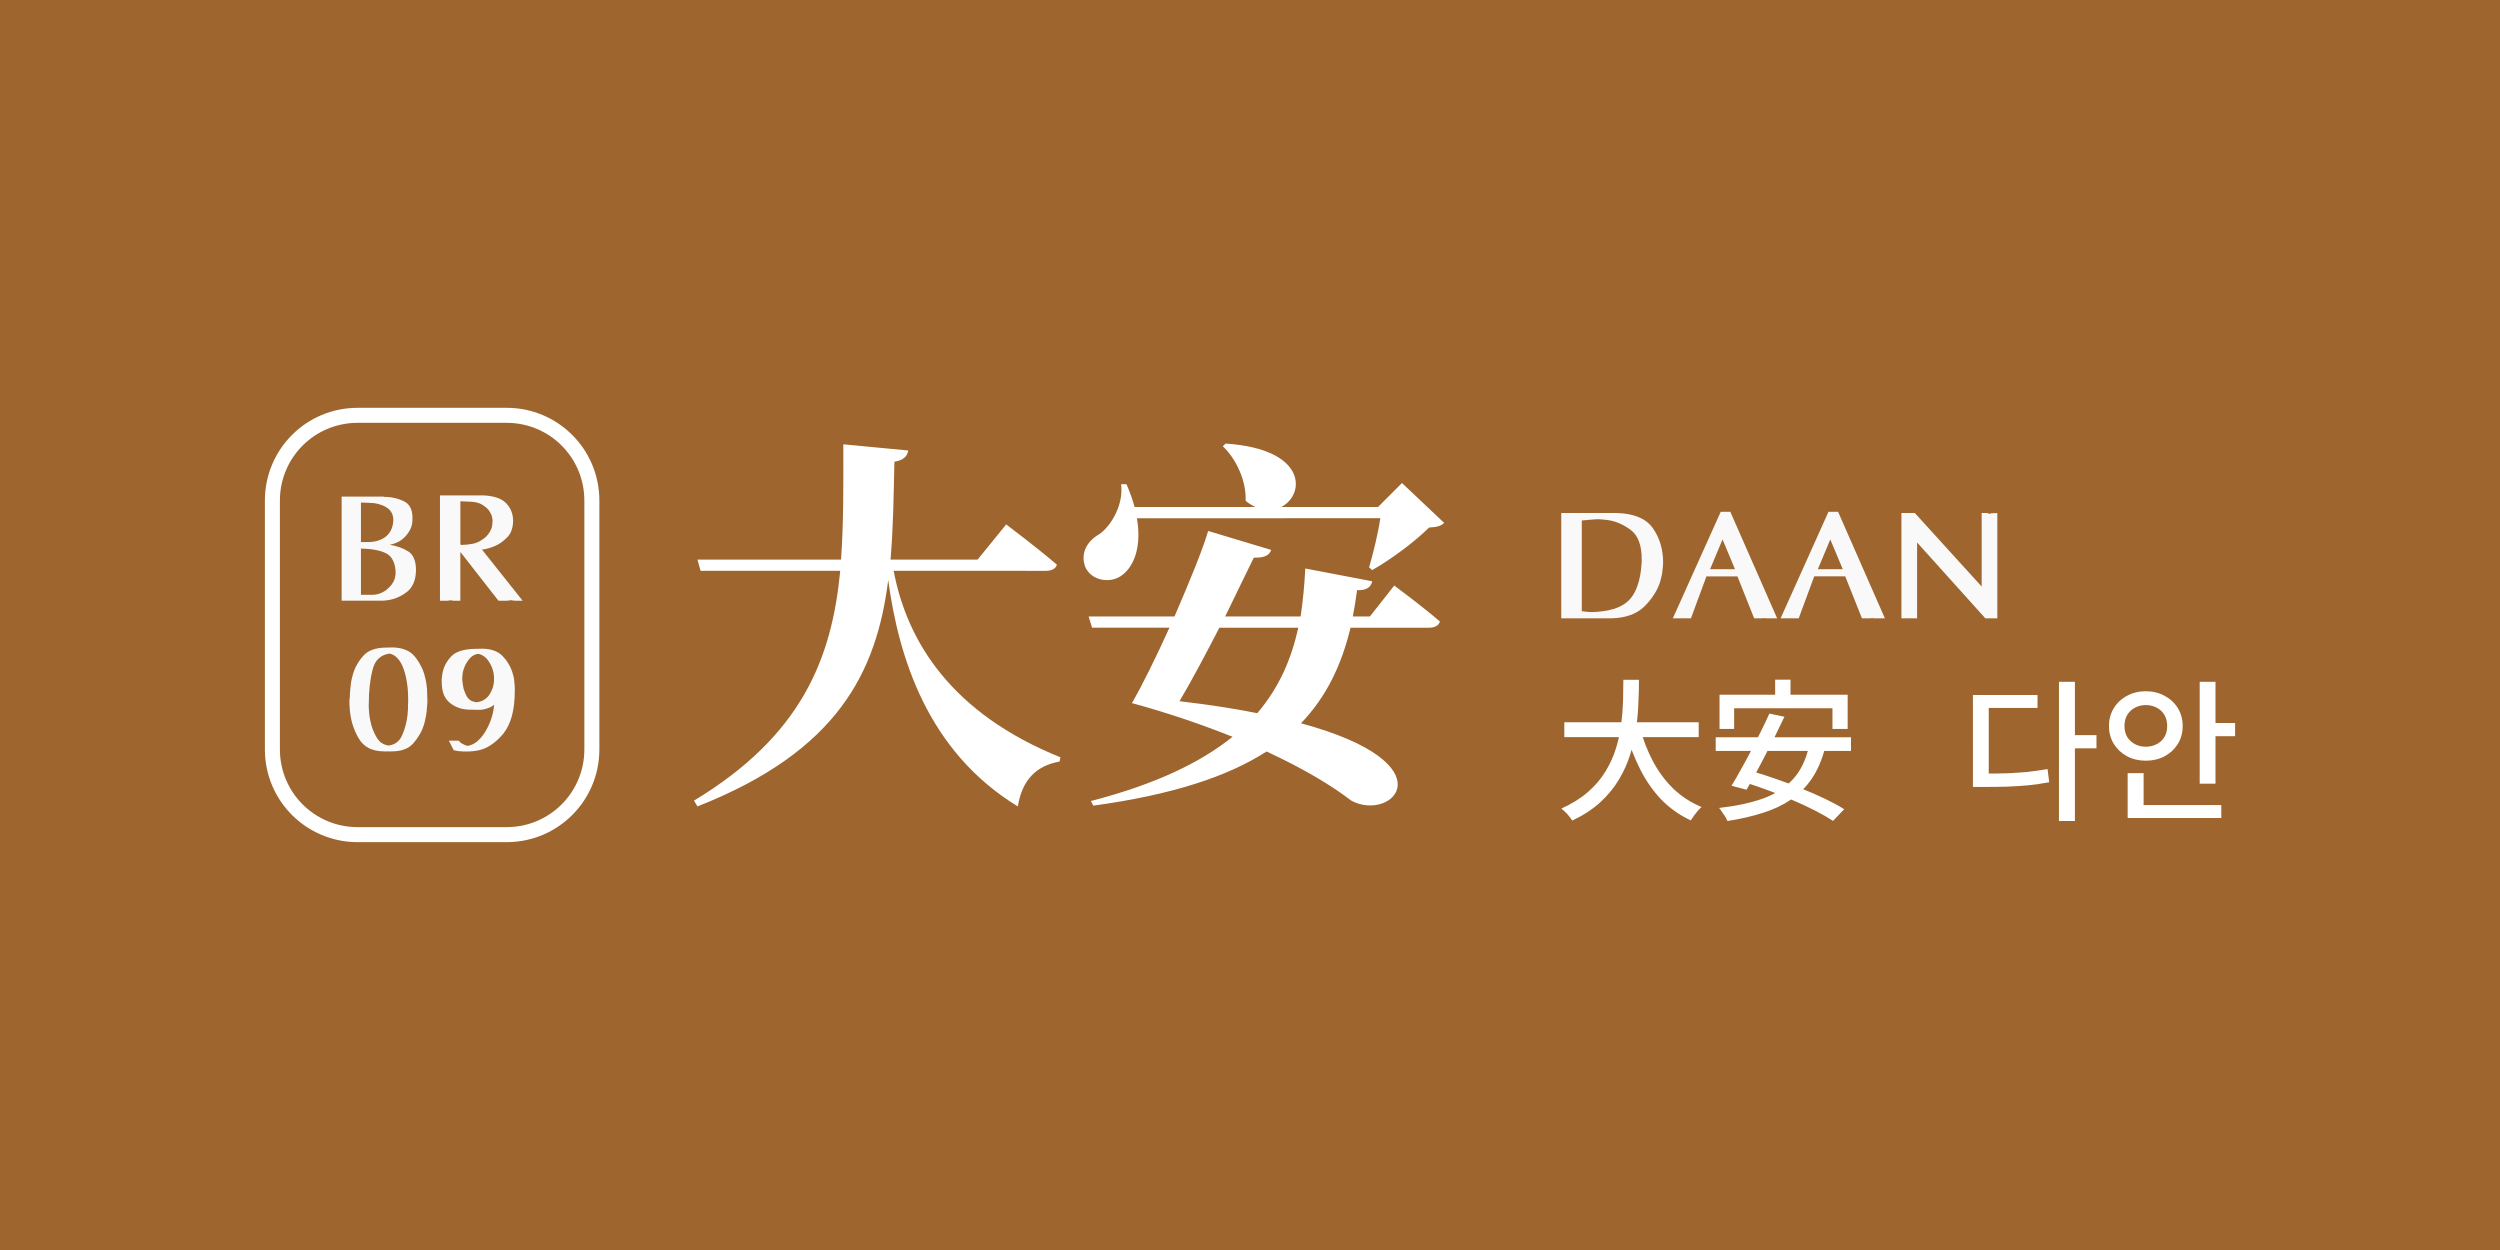
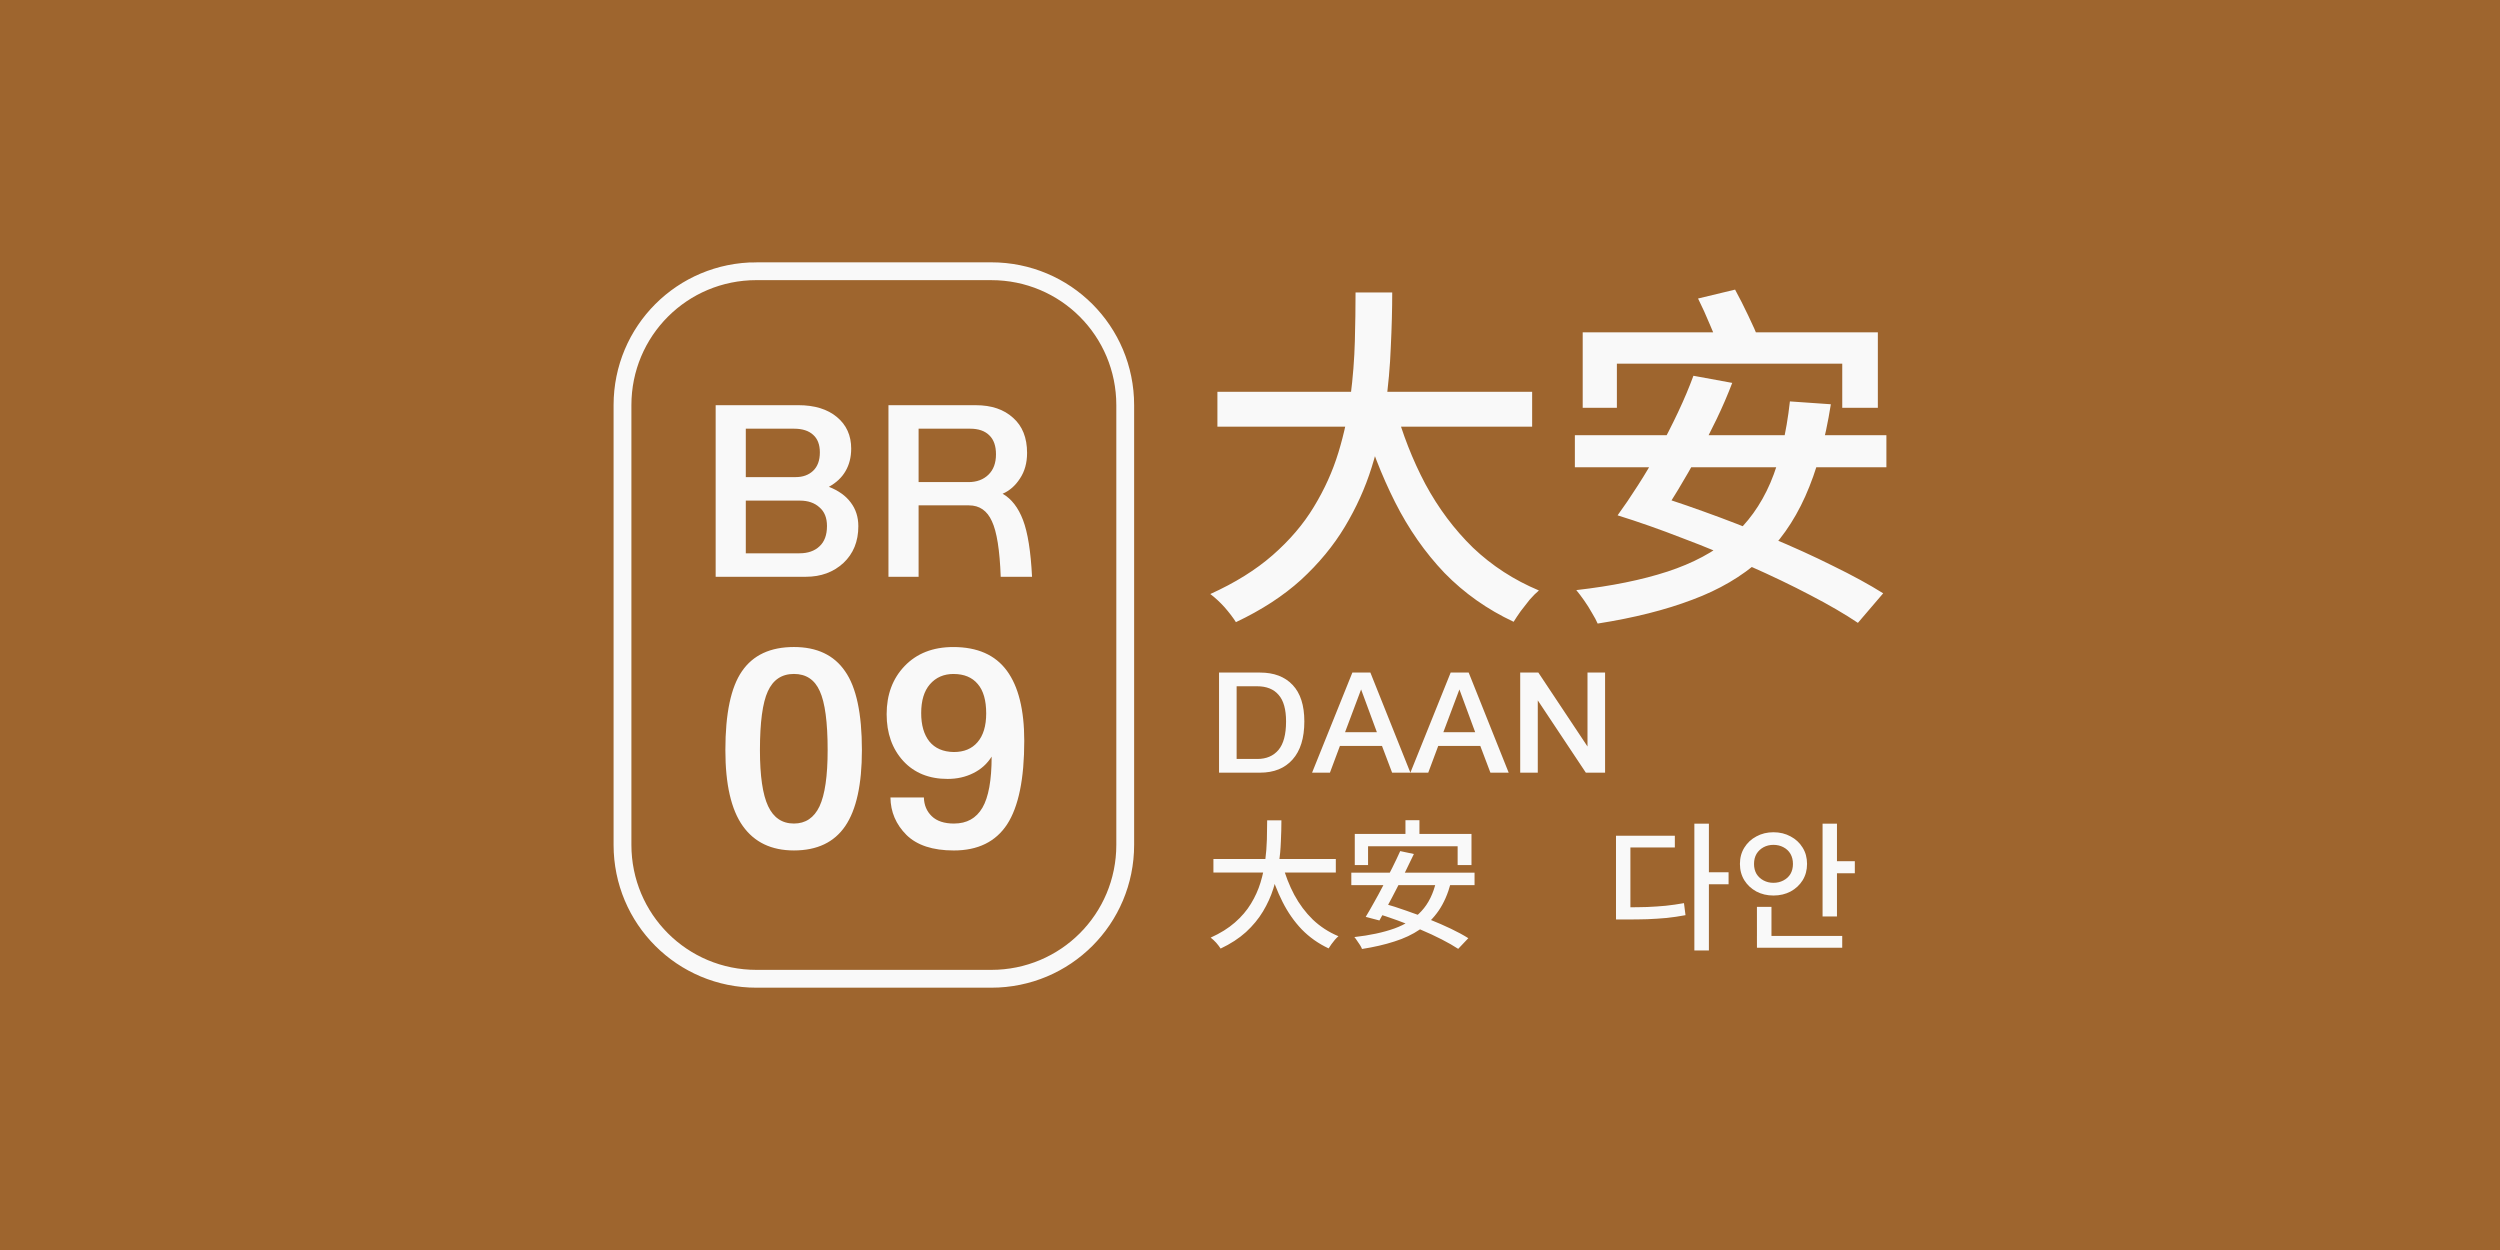
<svg xmlns="http://www.w3.org/2000/svg" width="500" height="250" viewBox="0 0 132.292 66.146" version="1.1" id="svg1">
  <defs id="defs1">
+     <rect x="560.666" y="34.145" width="279.324" height="128.591" id="rect6" />
    <rect x="157.858" y="62.351" width="329.076" height="135.094" id="rect4" />
+     <rect x="157.858" y="62.351" width="329.076" height="135.094" id="rect4-5" />
  </defs>
  <g id="layer1">
-     <path id="rect5" style="fill:#9e652e;stroke-width:0.953" d="M -2.5431316e-6,-1.2715658e-6 H 132.292 V 66.146 H -2.5431316e-6 Z" />
-     <g id="g10" transform="matrix(1.381748,0,0,1.381748,5.551596,-12.08277)">
-       <path id="rect6" style="fill:#9e652e;stroke:#ffffff;stroke-width:0.575" d="m 9.681,24.65 h 5.701 c 1.81,0 3.267,1.457 3.267,3.267 v 9.525 c 0,1.81 -1.457,3.267 -3.267,3.267 H 9.681 c -1.81,0 -3.267,-1.457 -3.267,-3.267 v -9.525 c 0,-1.81 1.457,-3.267 3.267,-3.267 z" />
-       <path style="font-weight:bold;font-size:5.821px;line-height:1.25;font-family:'Optima Bold';-inkscape-font-specification:'Optima Bold,  Bold';fill:#f9f9f9;stroke-width:0.265" d="m 9.066,31.75 v -3.987 h 0.233 1.38 q 0.012,0.012 0.023,0.012 0.017,0 0.029,0 0.012,0 0.023,0 0.017,0 0.029,0 0.186,0.006 0.355,0.052 0.169,0.041 0.326,0.122 0.157,0.076 0.233,0.233 0.081,0.151 0.081,0.384 v 0.017 0.017 0.023 0.017 q 0,0.175 -0.064,0.332 -0.064,0.151 -0.186,0.291 -0.122,0.14 -0.279,0.227 -0.157,0.081 -0.343,0.116 0.204,0.035 0.384,0.099 0.18,0.064 0.326,0.157 0.151,0.093 0.221,0.274 0.076,0.175 0.076,0.431 0,0.309 -0.105,0.536 -0.099,0.221 -0.303,0.355 -0.198,0.14 -0.425,0.215 -0.221,0.07 -0.466,0.076 h -0.233 q -0.006,0 -0.017,0 -0.006,0 -0.012,0 -0.012,0 -0.017,0 -0.006,0 -0.017,0 -0.017,0 -0.035,0 -0.012,0 -0.023,0 H 9.066 v 0 z M 9.805,31.523 h 0.32 q 0.204,0.012 0.361,-0.035 0.163,-0.052 0.291,-0.151 0.122,-0.099 0.204,-0.204 0.081,-0.111 0.122,-0.233 0,-0.012 0,-0.023 0.006,-0.012 0.012,-0.029 0,-0.012 0,-0.023 0.006,-0.012 0.006,-0.023 0.006,-0.023 0.006,-0.047 0.006,-0.023 0.006,-0.047 0,-0.291 -0.093,-0.483 -0.087,-0.198 -0.274,-0.291 -0.157,-0.081 -0.396,-0.128 -0.239,-0.047 -0.565,-0.052 v 1.77 z m 0,-2.02 h 0.134 q 0.256,0.012 0.454,-0.035 0.198,-0.052 0.338,-0.151 0.134,-0.099 0.21,-0.244 0.081,-0.146 0.099,-0.338 v -0.023 l 0.006,-0.017 v -0.012 -0.017 q 0,-0.163 -0.07,-0.291 -0.07,-0.128 -0.21,-0.21 -0.14,-0.081 -0.303,-0.122 -0.157,-0.041 -0.338,-0.041 l -0.32,-0.012 v 1.513 z m 3.027,2.247 v -4.034 h 0.233 1.42 q 0.291,0.012 0.506,0.081 0.221,0.07 0.361,0.204 0.14,0.14 0.21,0.314 0.07,0.169 0.07,0.373 0,0.198 -0.058,0.361 -0.052,0.157 -0.169,0.274 -0.111,0.116 -0.239,0.204 -0.122,0.087 -0.256,0.14 -0.064,0.023 -0.128,0.047 -0.058,0.023 -0.122,0.035 -0.058,0.017 -0.116,0.029 -0.058,0.006 -0.105,0.012 l 1.56,1.962 h -0.233 q -0.023,0 -0.047,0 -0.017,0 -0.041,-0.006 -0.023,0 -0.047,0 -0.017,-0.006 -0.035,-0.012 -0.017,0 -0.035,0 -0.012,0 -0.023,0 -0.006,0 -0.012,0 -0.006,0 -0.017,0 -0.006,0.006 -0.012,0.006 -0.006,0 -0.017,0 -0.041,0.006 -0.087,0.012 -0.041,0 -0.087,0 H 15.073 L 13.612,29.882 v 1.868 h -0.233 q -0.017,0 -0.035,0 -0.017,0 -0.035,-0.006 -0.006,0 -0.017,0 -0.006,0 -0.012,-0.006 -0.012,0 -0.017,0 -0.006,-0.006 -0.017,-0.006 -0.006,0 -0.012,0 -0.006,0 -0.006,0 -0.006,0.006 -0.012,0.006 -0.006,0 -0.012,0 -0.035,0.006 -0.07,0.012 -0.035,0 -0.07,0 h -0.233 v 0 z m 0.78,-2.154 q 0.012,0.012 0.029,0.017 0.017,0 0.035,0 0.221,-0.006 0.396,-0.041 0.175,-0.035 0.291,-0.105 0.134,-0.076 0.221,-0.157 0.093,-0.087 0.146,-0.18 0.041,-0.064 0.064,-0.128 0.029,-0.07 0.035,-0.128 0.012,-0.064 0.012,-0.111 0.006,-0.047 0.006,-0.076 0,-0.029 -0.006,-0.064 -0.006,-0.035 -0.017,-0.081 -0.006,-0.047 -0.029,-0.093 -0.023,-0.047 -0.052,-0.099 -0.041,-0.076 -0.116,-0.146 -0.076,-0.07 -0.175,-0.128 -0.099,-0.064 -0.239,-0.093 -0.14,-0.029 -0.326,-0.029 l -0.274,-0.012 v 1.653 0 z" id="text6" aria-label="BR" />
-       <path style="font-weight:bold;font-size:5.821px;line-height:1.25;font-family:'Optima Bold';-inkscape-font-specification:'Optima Bold,  Bold';fill:#f9f9f9;stroke-width:0.265" d="m 9.365,35.593 q 0,-0.006 0,-0.012 0,-0.012 0,-0.029 0,-0.012 0,-0.029 0.006,-0.017 0.012,-0.035 0,-0.076 0.006,-0.169 0.012,-0.099 0.017,-0.215 0.012,-0.116 0.029,-0.239 0.023,-0.128 0.058,-0.256 0.052,-0.204 0.151,-0.384 0.099,-0.186 0.244,-0.349 0.14,-0.169 0.367,-0.25 0.227,-0.081 0.536,-0.081 l 0.233,-0.006 q 0.285,0.006 0.495,0.093 0.21,0.081 0.349,0.25 0.14,0.169 0.233,0.355 0.099,0.18 0.151,0.384 0.041,0.151 0.064,0.297 0.023,0.146 0.029,0.279 0.006,0.14 0.006,0.244 0.006,0.099 0.006,0.163 0,0.07 -0.012,0.169 -0.006,0.093 -0.017,0.215 -0.012,0.122 -0.041,0.25 -0.023,0.128 -0.064,0.262 -0.058,0.192 -0.163,0.373 -0.099,0.175 -0.239,0.332 -0.14,0.163 -0.349,0.239 -0.204,0.076 -0.477,0.076 h -0.233 -0.017 -0.012 -0.017 -0.012 q -0.349,0 -0.6,-0.128 Q 9.854,37.264 9.703,36.996 9.557,36.734 9.47,36.443 9.389,36.146 9.371,35.826 q 0,-0.012 0,-0.023 0,-0.017 0,-0.035 -0.006,-0.012 -0.006,-0.023 0,-0.017 0,-0.029 0,-0.012 0,-0.023 0,-0.017 0,-0.035 0,-0.012 0,-0.023 0,-0.017 0,-0.029 v -0.012 z m 0.739,0.099 q 0,0.076 0,0.151 0.006,0.076 0.012,0.157 0,0.041 0.006,0.087 0.006,0.041 0.012,0.081 0.006,0.047 0.012,0.087 0.012,0.041 0.017,0.087 0.035,0.18 0.099,0.349 0.064,0.163 0.157,0.314 0.081,0.128 0.186,0.198 0.111,0.07 0.256,0.093 0.18,-0.023 0.303,-0.111 0.128,-0.093 0.204,-0.25 0.087,-0.186 0.14,-0.384 0.058,-0.204 0.081,-0.419 0.006,-0.041 0.006,-0.081 0.006,-0.041 0.006,-0.081 0.006,-0.035 0.006,-0.076 0,-0.041 0,-0.081 0,-0.041 0,-0.076 0,-0.041 0.006,-0.081 0,-0.035 0,-0.07 0,-0.041 0,-0.076 0,-0.378 -0.058,-0.693 -0.052,-0.314 -0.157,-0.559 -0.093,-0.215 -0.221,-0.332 -0.122,-0.122 -0.279,-0.151 -0.256,0.035 -0.419,0.192 -0.163,0.151 -0.227,0.425 -0.076,0.291 -0.111,0.617 -0.035,0.326 -0.035,0.687 z m 2.794,-0.832 q 0,-0.017 0,-0.041 0,-0.029 0,-0.052 0,-0.012 0,-0.023 0,-0.017 0.006,-0.035 0,-0.012 0,-0.023 0.006,-0.017 0.006,-0.029 0.017,-0.204 0.093,-0.384 0.081,-0.186 0.221,-0.349 0.14,-0.169 0.39,-0.25 0.25,-0.081 0.617,-0.081 l 0.233,-0.006 q 0.256,0.006 0.442,0.076 0.192,0.07 0.32,0.204 0.134,0.134 0.221,0.285 0.093,0.146 0.146,0.303 0.029,0.093 0.052,0.18 0.023,0.087 0.029,0.175 0.012,0.087 0.017,0.163 0.006,0.07 0.006,0.134 v 0.017 0.023 0.029 0.023 q 0,0.553 -0.111,0.966 -0.111,0.407 -0.332,0.681 -0.227,0.268 -0.471,0.431 -0.244,0.163 -0.512,0.21 -0.041,0.012 -0.081,0.012 -0.041,0.006 -0.081,0.012 -0.041,0.006 -0.081,0.006 -0.035,0.006 -0.07,0.006 h -0.233 q -0.047,0 -0.093,-0.006 -0.047,0 -0.093,-0.006 -0.047,-0.006 -0.093,-0.017 -0.041,-0.006 -0.087,-0.017 l -0.186,-0.367 h 0.233 0.14 q 0.058,0.064 0.116,0.105 0.058,0.035 0.116,0.058 0.029,0.012 0.058,0.023 0.035,0.006 0.058,0.012 0.186,-0.029 0.355,-0.163 0.169,-0.14 0.314,-0.373 0.146,-0.239 0.233,-0.501 0.087,-0.262 0.111,-0.541 -0.041,0.041 -0.093,0.07 -0.047,0.023 -0.093,0.047 -0.058,0.023 -0.122,0.041 -0.058,0.017 -0.116,0.029 -0.058,0.006 -0.111,0.012 -0.047,0 -0.093,0 l -0.233,-0.006 q -0.239,0.006 -0.442,-0.052 -0.204,-0.064 -0.373,-0.192 -0.163,-0.128 -0.25,-0.326 -0.081,-0.204 -0.081,-0.477 V 34.86 Z m 0.786,-0.175 q 0,0.012 0,0.023 0,0.006 0,0.012 0,0.012 0,0.017 0,0.006 0,0.017 0,0.017 0,0.035 0,0.017 0.006,0.029 0.012,0.157 0.047,0.303 0.041,0.14 0.111,0.274 0.058,0.105 0.151,0.169 0.099,0.058 0.233,0.076 0.169,-0.023 0.285,-0.093 0.122,-0.076 0.204,-0.192 0.087,-0.134 0.134,-0.279 0.047,-0.151 0.047,-0.314 v -0.035 -0.035 q -0.006,-0.169 -0.058,-0.326 -0.052,-0.157 -0.151,-0.303 -0.076,-0.116 -0.18,-0.186 -0.099,-0.07 -0.215,-0.093 -0.093,0.012 -0.169,0.052 -0.07,0.035 -0.134,0.099 -0.076,0.081 -0.134,0.175 -0.058,0.087 -0.093,0.186 -0.023,0.058 -0.041,0.111 -0.012,0.052 -0.023,0.105 -0.006,0.052 -0.012,0.099 -0.006,0.047 -0.006,0.081 z" id="text6-8" aria-label="09" />
-       <path style="font-weight:bold;font-size:14.817px;line-height:1.25;font-family:'Noto Serif TC';-inkscape-font-specification:'Noto Serif TC Bold';fill:#ffffff;stroke-width:0.265" d="m 36.028,30.606 c 0.222,0 0.385,-0.074 0.43,-0.237 C 35.717,29.732 34.517,28.828 34.517,28.828 l -1.096,1.348 h -3.334 c 0.104,-1.2 0.119,-2.46 0.148,-3.749 0.356,-0.059 0.489,-0.207 0.533,-0.43 l -2.489,-0.237 c 0,1.541 0.015,3.023 -0.089,4.415 h -5.497 l 0.119,0.43 h 5.349 c -0.326,3.378 -1.482,6.312 -5.601,8.801 l 0.133,0.222 c 5.378,-2.119 6.86,-5.141 7.305,-8.668 0.4,2.963 1.511,6.564 4.964,8.668 0.163,-1.008 0.696,-1.556 1.6,-1.719 l 0.03,-0.163 c -4.149,-1.674 -5.867,-4.401 -6.386,-7.142 z m 12.816,-2.015 c -0.089,0.607 -0.282,1.378 -0.43,1.882 l 0.119,0.104 c 0.711,-0.4 1.645,-1.096 2.178,-1.63 0.311,-0.015 0.459,-0.059 0.578,-0.178 l -1.615,-1.526 -0.919,0.919 h -3.704 c 0.919,-0.474 1.008,-2.223 -2.134,-2.43 l -0.104,0.104 c 0.519,0.489 0.904,1.334 0.874,2.089 0.119,0.104 0.252,0.178 0.37,0.237 h -4.623 c -0.074,-0.282 -0.178,-0.563 -0.311,-0.874 H 38.917 c 0.104,0.785 -0.385,1.6 -0.83,1.911 -0.445,0.252 -0.741,0.696 -0.548,1.245 0.237,0.563 1.008,0.667 1.437,0.311 0.459,-0.356 0.726,-1.111 0.548,-2.163 z m -3.141,4.193 c -0.267,1.2 -0.726,2.282 -1.571,3.274 -0.874,-0.178 -1.852,-0.326 -2.978,-0.459 0.489,-0.83 1.022,-1.837 1.526,-2.815 z m 2.741,-0.43 h -0.652 c 0.059,-0.326 0.119,-0.667 0.163,-1.008 0.341,0.015 0.533,-0.104 0.578,-0.341 l -2.563,-0.489 c -0.03,0.637 -0.089,1.245 -0.178,1.837 h -2.889 c 0.43,-0.874 0.815,-1.689 1.096,-2.252 0.474,0.015 0.607,-0.133 0.667,-0.296 l -2.415,-0.726 c -0.207,0.711 -0.726,1.971 -1.289,3.274 h -3.289 l 0.133,0.43 h 2.963 c -0.504,1.111 -1.037,2.193 -1.437,2.889 1.422,0.385 2.697,0.83 3.852,1.289 -1.23,0.993 -2.963,1.822 -5.423,2.46 l 0.089,0.178 c 3.023,-0.415 5.141,-1.111 6.638,-2.074 1.378,0.637 2.474,1.289 3.245,1.882 1.571,0.845 3.808,-1.408 -1.926,-2.963 0.993,-1.037 1.556,-2.252 1.897,-3.66 h 3.008 c 0.207,0 0.37,-0.074 0.415,-0.237 C 50.459,31.969 49.378,31.169 49.378,31.169 Z" id="text7" aria-label="大安" />
-       <path style="font-weight:bold;font-size:5.821px;line-height:1.25;font-family:'Optima Bold';-inkscape-font-specification:'Optima Bold,  Bold';fill:#f9f9f9;stroke-width:0.265" d="m 56.007,28.391 h 1.88 q 0.501,0.012 0.844,0.157 0.349,0.14 0.547,0.419 0.198,0.279 0.297,0.611 0.099,0.326 0.099,0.704 0,0.093 -0.012,0.192 -0.006,0.099 -0.023,0.21 -0.017,0.111 -0.047,0.221 -0.023,0.105 -0.064,0.215 -0.087,0.233 -0.239,0.454 -0.146,0.215 -0.355,0.419 -0.21,0.198 -0.518,0.309 -0.309,0.111 -0.71,0.122 h -0.233 -1.7 v -4.034 h 0.233 z m 0.553,0.279 v 3.481 q 0.07,0.012 0.134,0.017 0.07,0.006 0.134,0.012 0.017,0 0.029,0 0.017,0 0.029,0 0.017,0.006 0.029,0.006 0.017,0 0.029,0 0.471,-0.012 0.821,-0.116 0.349,-0.105 0.565,-0.303 0.227,-0.21 0.355,-0.57 0.134,-0.361 0.163,-0.867 0,-0.012 0,-0.023 0,-0.012 0.006,-0.023 0,-0.012 0,-0.023 0,-0.012 0,-0.023 0,-0.023 0,-0.041 0,-0.023 0,-0.047 0,-0.396 -0.105,-0.669 -0.099,-0.274 -0.303,-0.431 -0.204,-0.157 -0.431,-0.256 -0.221,-0.099 -0.466,-0.134 -0.029,-0.006 -0.058,-0.006 -0.029,-0.006 -0.058,-0.006 -0.035,-0.006 -0.064,-0.006 -0.029,-0.006 -0.058,-0.006 -0.017,0 -0.035,0 -0.017,-0.006 -0.029,-0.006 -0.017,0 -0.035,0 -0.017,0 -0.035,0 -0.017,0 -0.035,0 -0.017,0 -0.035,0 -0.023,0 -0.041,0.006 -0.017,0 -0.035,0 -0.064,0.006 -0.122,0.012 -0.058,0 -0.111,0.006 -0.041,0.006 -0.076,0.012 -0.035,0 -0.064,0 -0.029,0.006 -0.058,0.012 -0.023,0 -0.041,0 z m 3.487,3.754 1.834,-4.08 h 0.233 0.134 l 1.793,4.08 h -0.233 q -0.017,0 -0.041,0 -0.017,0 -0.041,0 -0.023,0 -0.047,0 -0.017,0 -0.047,0 -0.012,0 -0.029,0 -0.012,0 -0.023,-0.006 -0.012,0 -0.029,0 -0.012,0 -0.023,0 -0.012,0.006 -0.029,0.006 -0.012,0 -0.023,0 -0.012,0 -0.023,0 -0.012,0 -0.017,0 -0.012,0 -0.023,0 -0.006,0 -0.017,0 H 63.161 L 62.521,30.818 h -1.187 l -0.594,1.607 h -0.233 q -0.012,0 -0.029,0 -0.012,0 -0.023,0 l -0.029,-0.006 q -0.006,0.006 -0.017,0.006 -0.012,0 -0.017,0 -0.012,0 -0.023,0 -0.006,0 -0.017,0 H 60.117 q -0.017,0 -0.035,0 -0.017,0 -0.035,0 v 0 z m 1.426,-1.88 h 0.955 L 61.95,29.404 Z m 2.701,1.88 1.834,-4.08 h 0.233 0.134 l 1.793,4.08 H 67.934 q -0.017,0 -0.041,0 -0.017,0 -0.041,0 -0.023,0 -0.047,0 -0.017,0 -0.047,0 -0.012,0 -0.029,0 -0.012,0 -0.023,-0.006 -0.012,0 -0.029,0 -0.012,0 -0.023,0 -0.012,0.006 -0.029,0.006 -0.012,0 -0.023,0 -0.012,0 -0.023,0 -0.012,0 -0.017,0 -0.012,0 -0.023,0 -0.006,0 -0.017,0 h -0.233 l -0.64,-1.607 h -1.187 l -0.594,1.607 h -0.233 q -0.012,0 -0.029,0 -0.012,0 -0.023,0 l -0.029,-0.006 q -0.006,0.006 -0.017,0.006 -0.012,0 -0.017,0 -0.012,0 -0.023,0 -0.006,0 -0.017,0 h -0.233 q -0.017,0 -0.035,0 -0.017,0 -0.035,0 v 0 z m 1.426,-1.88 h 0.955 L 66.077,29.404 Z m 3.201,1.88 v -4.034 h 0.233 0.279 l 2.561,2.817 v -2.817 h 0.233 q 0.012,0.017 0.029,0.023 0.017,0.006 0.035,0.012 0.023,-0.006 0.041,-0.012 0.017,-0.006 0.029,-0.012 l 0.233,-0.006 V 32.425 H 72.242 72.015 l -2.614,-2.905 v 2.905 h -0.233 q -0.006,0 -0.012,0 -0.006,0 -0.012,0 -0.012,0 -0.017,0 -0.006,-0.006 -0.012,-0.006 -0.012,0 -0.023,0 -0.006,0 -0.017,0.006 -0.012,0 -0.023,0 -0.006,0 -0.017,0 h -0.233 v 0 z" id="text8" aria-label="DAAN" />
-       <path style="font-weight:500;font-size:5.821px;line-height:1.25;font-family:'Noto Sans JP';-inkscape-font-specification:'Noto Sans JP Medium';fill:#ffffff;stroke-width:0.265" d="m 55.891,36.404 h 5.146 v 0.57 h -5.146 z m 2.899,0.227 q 0.186,0.687 0.501,1.281 0.32,0.594 0.78,1.042 0.466,0.442 1.077,0.698 -0.07,0.058 -0.151,0.151 -0.076,0.093 -0.146,0.186 -0.07,0.099 -0.116,0.175 -0.646,-0.303 -1.129,-0.797 -0.477,-0.501 -0.809,-1.158 -0.332,-0.658 -0.559,-1.444 z m -0.64,-1.851 h 0.6 q 0,0.413 -0.023,0.891 -0.017,0.471 -0.087,0.972 -0.07,0.501 -0.227,1.001 -0.157,0.501 -0.437,0.966 -0.279,0.466 -0.716,0.867 -0.437,0.396 -1.065,0.693 -0.07,-0.111 -0.186,-0.244 -0.116,-0.128 -0.233,-0.215 0.605,-0.274 1.019,-0.634 0.419,-0.367 0.675,-0.792 0.262,-0.431 0.402,-0.891 0.14,-0.46 0.198,-0.92 0.058,-0.46 0.07,-0.891 0.012,-0.431 0.012,-0.803 z m 5.815,-0.006 h 0.588 v 0.995 h -0.588 z m -2.13,0.576 h 4.907 v 1.31 h -0.582 v -0.792 h -3.766 v 0.792 h -0.559 z m 1.909,0.722 0.576,0.122 q -0.163,0.349 -0.349,0.722 -0.186,0.373 -0.384,0.751 -0.192,0.378 -0.378,0.716 -0.186,0.338 -0.338,0.605 l -0.576,-0.151 q 0.163,-0.268 0.349,-0.605 0.192,-0.338 0.384,-0.71 0.198,-0.378 0.384,-0.751 0.186,-0.373 0.332,-0.699 z m 1.513,1.263 0.611,0.087 q -0.18,0.675 -0.506,1.153 -0.326,0.471 -0.792,0.792 -0.46,0.314 -1.071,0.506 -0.611,0.198 -1.362,0.314 -0.023,-0.07 -0.081,-0.163 -0.058,-0.087 -0.122,-0.18 -0.058,-0.093 -0.116,-0.157 0.978,-0.111 1.682,-0.361 0.704,-0.256 1.141,-0.733 0.442,-0.477 0.617,-1.257 z m -3.568,-0.355 h 5.181 v 0.524 h -5.181 z m 0.984,1.688 0.39,-0.39 q 0.442,0.122 0.931,0.297 0.495,0.169 0.978,0.367 0.483,0.192 0.908,0.396 0.425,0.204 0.728,0.396 l -0.425,0.448 Q 65.897,39.995 65.489,39.785 65.082,39.576 64.599,39.372 64.122,39.163 63.621,38.982 63.126,38.802 62.672,38.668 Z" id="text9" aria-label="大安" />
-       <path style="font-weight:500;font-size:5.821px;line-height:1.25;font-family:'Noto Sans KR';-inkscape-font-specification:'Noto Sans KR Medium';fill:#ffffff;stroke-width:0.265" d="m 74.834,34.855 h 0.611 v 5.332 H 74.834 Z m 0.477,2.043 h 0.96 v 0.506 h -0.96 z m -3.772,1.473 h 0.431 q 0.477,0 0.879,-0.012 0.402,-0.017 0.78,-0.052 0.378,-0.041 0.768,-0.111 l 0.064,0.506 q -0.402,0.076 -0.792,0.116 -0.384,0.035 -0.803,0.052 -0.413,0.012 -0.896,0.012 H 71.54 Z m 0,-3.009 h 2.474 v 0.495 h -1.868 v 2.753 H 71.54 Z m 8.685,-0.506 h 0.605 v 3.9 h -0.605 z m 0.425,1.577 h 0.931 v 0.506 h -0.931 z m -3.184,3.143 h 3.586 v 0.495 h -3.586 z m 0,-1.222 h 0.611 v 1.438 h -0.611 z m 0.693,-3.137 q 0.402,0 0.722,0.175 0.32,0.169 0.506,0.471 0.186,0.297 0.186,0.687 0,0.384 -0.186,0.687 -0.186,0.297 -0.506,0.471 -0.32,0.169 -0.722,0.169 -0.396,0 -0.716,-0.169 -0.32,-0.175 -0.506,-0.471 -0.186,-0.303 -0.186,-0.687 0,-0.39 0.186,-0.687 0.186,-0.303 0.506,-0.471 0.32,-0.175 0.716,-0.175 z m 0,0.53 q -0.227,0 -0.413,0.099 -0.186,0.099 -0.297,0.279 -0.105,0.18 -0.105,0.425 0,0.239 0.105,0.419 0.111,0.175 0.297,0.274 0.186,0.099 0.413,0.099 0.233,0 0.419,-0.099 0.192,-0.099 0.297,-0.274 0.105,-0.18 0.105,-0.419 0,-0.244 -0.105,-0.425 -0.105,-0.18 -0.297,-0.279 -0.186,-0.099 -0.419,-0.099 z" id="text9-3" aria-label="다안" />
+     <rect style="fill:#9e652e;fill-opacity:1;stroke:none;stroke-width:0.953;stroke-dasharray:none" id="rect5" width="132.292" height="66.146" x="-2.5431316e-06" y="-1.2715658e-06" ry="0" />
+     <g id="g4" transform="translate(-4.352096)">
+       <g id="g1" transform="translate(24.11648)">
+         <path id="rect1" style="fill-opacity:0;stroke:#f9f9f9;stroke-width:0.943" d="M 20.265,14.353 H 32.69 c 3.927,0 7.089,3.161 7.089,7.089 v 23.263 c 0,3.927 -3.161,7.089 -7.089,7.089 H 20.265 c -3.927,0 -7.089,-3.161 -7.089,-7.089 V 21.441 c 0,-3.927 3.161,-7.089 7.089,-7.089 z" />
+         <path style="font-size:12.56px;line-height:1.25;font-family:'AR UDJingXiHeiE1G30 EB';-inkscape-font-specification:'AR UDJingXiHeiE1G30 EB';fill:#f9f9f9;stroke-width:0.262" d="m 22.879,30.522 h -4.773 v -9.081 h 4.371 q 1.294,0 2.047,0.628 0.754,0.628 0.754,1.67 0,0.678 -0.301,1.193 -0.289,0.502 -0.879,0.829 0.766,0.301 1.156,0.829 0.402,0.528 0.402,1.256 0,1.206 -0.791,1.947 -0.791,0.728 -1.984,0.728 z m 0.741,-6.581 q 0,-0.615 -0.352,-0.929 -0.352,-0.327 -1.017,-0.327 h -2.55 v 2.562 h 2.638 q 0.565,0 0.917,-0.327 0.364,-0.339 0.364,-0.98 z m 0.377,3.894 q 0,-0.653 -0.402,-0.992 -0.389,-0.352 -1.03,-0.352 h -2.864 v 2.788 h 2.839 q 0.666,0 1.055,-0.364 0.402,-0.364 0.402,-1.08 z m 8.943,-3.793 q 0,-0.666 -0.352,-1.005 -0.352,-0.352 -1.017,-0.352 h -2.726 v 2.826 h 2.638 q 0.653,0 1.055,-0.389 0.402,-0.389 0.402,-1.08 z m -4.095,2.7 v 3.781 h -1.595 v -9.081 h 4.622 q 1.243,0 1.972,0.666 0.741,0.653 0.741,1.859 0,0.791 -0.377,1.356 -0.364,0.565 -0.917,0.804 0.703,0.402 1.08,1.394 0.377,0.992 0.477,3.002 h -1.658 q -0.075,-2.11 -0.465,-2.939 -0.377,-0.842 -1.218,-0.842 z" id="text2" aria-label="BR" />
+         <path style="font-size:14.392px;line-height:1.25;font-family:'AR UDJingXiHeiE1G30 EB';-inkscape-font-specification:'AR UDJingXiHeiE1G30 EB';fill:#f9f9f9;stroke-width:0.262" d="m 25.845,39.693 q 0,2.72 -0.878,4.015 -0.878,1.295 -2.72,1.295 -1.785,0 -2.706,-1.295 -0.921,-1.295 -0.921,-4.015 0,-2.907 0.878,-4.174 0.878,-1.281 2.749,-1.281 1.828,0 2.706,1.281 0.892,1.266 0.892,4.174 z m -3.598,3.886 q 0.921,0 1.353,-0.907 0.432,-0.921 0.432,-2.979 0,-2.216 -0.417,-3.123 -0.403,-0.907 -1.367,-0.907 -0.964,0 -1.382,0.921 -0.417,0.907 -0.417,3.109 0,2.044 0.432,2.965 0.432,0.921 1.367,0.921 z m 8.448,-7.915 q -0.777,0 -1.252,0.547 -0.461,0.532 -0.461,1.526 0,0.95 0.432,1.497 0.446,0.547 1.295,0.561 0.806,0 1.252,-0.518 0.461,-0.532 0.461,-1.526 0,-1.036 -0.446,-1.554 -0.446,-0.532 -1.281,-0.532 z m 0.029,7.915 q 1.007,0 1.497,-0.835 0.489,-0.835 0.489,-2.706 -0.36,0.576 -0.979,0.878 -0.604,0.302 -1.353,0.302 -1.468,0 -2.346,-0.95 -0.878,-0.964 -0.878,-2.475 0,-1.554 0.95,-2.547 0.964,-1.007 2.576,-1.007 1.914,0 2.835,1.252 0.921,1.252 0.921,3.713 0,3.022 -0.907,4.418 -0.907,1.382 -2.821,1.382 -1.669,0 -2.504,-0.82 -0.835,-0.835 -0.849,-1.986 h 1.77 q 0.014,0.604 0.417,0.993 0.403,0.389 1.18,0.389 z" id="text3" aria-label="09" />
+         <path style="font-weight:500;font-size:72px;line-height:1.25;font-family:'Noto Sans TC';-inkscape-font-specification:'Noto Sans TC Medium';white-space:pre;fill:#f9f9f9" d="m 162.177,94.761 h 63.648 v 7.056 h -63.648 z m 35.856,2.808 q 2.304,8.496 6.192,15.84 3.96,7.344 9.648,12.888 5.76,5.472 13.32,8.64 -0.864,0.72 -1.872,1.872 -0.936,1.152 -1.8,2.304 -0.864,1.224 -1.44,2.16 -7.992,-3.744 -13.968,-9.864 -5.904,-6.192 -10.008,-14.328 -4.104,-8.136 -6.912,-17.856 z m -7.92,-22.896 h 7.416 q 0,5.112 -0.288,11.016 -0.216,5.832 -1.08,12.024 -0.864,6.192 -2.808,12.384 -1.944,6.192 -5.4,11.952 -3.456,5.76 -8.856,10.728 -5.4,4.896 -13.176,8.568 -0.864,-1.368 -2.304,-3.024 -1.44,-1.584 -2.88,-2.664 7.488,-3.384 12.6,-7.848 5.184,-4.536 8.352,-9.792 3.24,-5.328 4.968,-11.016 1.728,-5.688 2.448,-11.376 0.72,-5.688 0.864,-11.016 0.144,-5.328 0.144,-9.936 z m 45.936,8.064 h 59.688 v 15.264 h -7.2 v -8.928 h -45.576 v 8.928 h -6.912 z m 41.904,13.968 8.28,0.576 q -1.728,10.944 -5.184,18.648 -3.456,7.704 -9.072,12.816 -5.616,5.04 -13.752,8.064 -8.136,3.096 -19.152,4.824 -0.36,-0.864 -1.152,-2.16 -0.72,-1.296 -1.584,-2.52 -0.864,-1.224 -1.584,-2.088 10.728,-1.224 18.432,-3.744 7.704,-2.52 12.816,-6.84 5.112,-4.392 7.992,-11.088 2.88,-6.768 3.96,-16.488 z m -43.488,6.84 h 63 v 6.48 h -63 z m 24.912,-27.648 7.488,-1.8 q 1.296,2.376 2.664,5.256 1.368,2.808 2.088,4.752 l -7.848,2.088 q -0.648,-1.944 -1.944,-4.896 -1.224,-2.952 -2.448,-5.4 z m -16.272,43.848 4.464,-5.04 q 6.12,1.8 12.888,4.248 6.84,2.448 13.536,5.256 6.768,2.808 12.672,5.76 5.904,2.88 10.152,5.544 l -5.112,5.976 q -3.96,-2.664 -9.648,-5.616 -5.616,-2.952 -12.312,-5.904 -6.624,-3.024 -13.536,-5.616 -6.84,-2.664 -13.104,-4.608 z m 0,0 q 1.944,-2.664 4.104,-6.048 2.232,-3.456 4.248,-7.2 2.088,-3.816 3.888,-7.632 1.8,-3.816 3.096,-7.344 l 7.848,1.44 q -1.368,3.6 -3.168,7.344 -1.8,3.744 -3.816,7.416 -2.016,3.6 -3.96,6.84 -1.944,3.24 -3.672,5.76 z" id="text4" transform="matrix(0.2616676,0,0,0.2616676,2.220597,-4.06332)" aria-label="大安" />
+         <path style="font-size:7.327px;line-height:1.25;font-family:'AR UDJingXiHeiE1G30 EB';-inkscape-font-specification:'AR UDJingXiHeiE1G30 EB';fill:#f9f9f9;stroke-width:0.262" d="m 49.257,38.176 q 0,1.319 -0.623,2.015 -0.615,0.696 -1.722,0.696 h -2.169 v -5.297 h 2.169 q 1.106,0 1.722,0.652 0.623,0.652 0.623,1.934 z m -0.967,0 q 0,-0.96 -0.396,-1.407 -0.388,-0.454 -1.136,-0.454 h -1.084 v 3.847 h 1.092 q 0.718,0 1.121,-0.476 0.403,-0.476 0.403,-1.509 z m 4.806,0.571 -0.835,-2.264 -0.85,2.264 z m -1.956,0.725 -0.528,1.414 h -0.945 l 2.132,-5.297 h 0.952 l 2.117,5.297 h -0.967 l -0.535,-1.414 z m 7.158,-0.725 -0.835,-2.264 -0.85,2.264 z m -1.956,0.725 -0.528,1.414 h -0.945 l 2.132,-5.297 h 0.952 l 2.117,5.297 h -0.967 l -0.535,-1.414 z m 5.268,-2.41 v 3.825 h -0.93 v -5.297 h 0.96 l 2.601,3.912 v -3.912 h 0.93 v 5.297 h -1.018 z" id="text5" aria-label="DAAN" />
+         <path d="m 44.446,45.454 h 6.477 v 0.718 h -6.477 z m 3.649,0.286 q 0.234,0.865 0.63,1.612 0.403,0.747 0.982,1.311 0.586,0.557 1.355,0.879 -0.088,0.073 -0.19,0.19 -0.095,0.117 -0.183,0.234 -0.088,0.125 -0.147,0.22 -0.813,-0.381 -1.421,-1.004 -0.601,-0.63 -1.018,-1.458 -0.418,-0.828 -0.703,-1.817 z M 47.289,43.41 h 0.755 q 0,0.52 -0.029,1.121 -0.022,0.593 -0.11,1.224 -0.088,0.63 -0.286,1.26 -0.198,0.63 -0.55,1.216 -0.352,0.586 -0.901,1.092 -0.55,0.498 -1.341,0.872 -0.088,-0.139 -0.234,-0.308 -0.147,-0.161 -0.293,-0.271 0.762,-0.344 1.282,-0.799 0.528,-0.462 0.85,-0.996 0.33,-0.542 0.506,-1.121 0.176,-0.579 0.249,-1.158 0.073,-0.579 0.088,-1.121 0.015,-0.542 0.015,-1.011 z m 7.319,-0.007 h 0.74 v 1.253 h -0.74 z m -2.682,0.725 h 6.176 v 1.649 h -0.733 v -0.996 h -4.74 v 0.996 h -0.703 z m 2.403,0.909 0.725,0.154 q -0.205,0.44 -0.44,0.909 -0.234,0.469 -0.484,0.945 -0.242,0.476 -0.476,0.901 -0.234,0.425 -0.425,0.762 l -0.725,-0.19 q 0.205,-0.337 0.44,-0.762 0.242,-0.425 0.484,-0.894 0.249,-0.476 0.484,-0.945 0.234,-0.469 0.418,-0.879 z m 1.905,1.59 0.769,0.11 q -0.227,0.85 -0.637,1.451 -0.41,0.593 -0.996,0.996 -0.579,0.396 -1.348,0.637 -0.769,0.249 -1.714,0.396 -0.029,-0.088 -0.103,-0.205 -0.073,-0.11 -0.154,-0.227 -0.073,-0.117 -0.147,-0.198 1.231,-0.139 2.117,-0.454 0.887,-0.322 1.436,-0.923 0.557,-0.601 0.777,-1.583 z m -4.491,-0.447 h 6.521 v 0.659 h -6.521 z m 1.238,2.125 0.491,-0.491 q 0.557,0.154 1.172,0.374 0.623,0.212 1.231,0.462 0.608,0.242 1.143,0.498 0.535,0.256 0.916,0.498 l -0.535,0.564 Q 57.041,49.975 56.528,49.711 56.015,49.447 55.407,49.191 54.806,48.927 54.176,48.7 53.553,48.473 52.982,48.304 Z" id="text5-9" style="font-weight:500;font-size:7.327px;line-height:1.25;font-family:'Noto Sans JP';-inkscape-font-specification:'Noto Sans JP Medium';fill:#f9f9f9;stroke-width:0.262" aria-label="大安" />
+         <path style="font-weight:500;font-size:7.327px;line-height:1.25;font-family:'Noto Sans KR';-inkscape-font-specification:'Noto Sans KR Medium';fill:#f9f9f9;stroke-width:0.262" d="m 69.896,43.585 h 0.769 v 6.711 h -0.769 z m 0.601,2.572 h 1.209 v 0.637 h -1.209 z m -4.748,1.854 h 0.542 q 0.601,0 1.106,-0.015 0.506,-0.022 0.982,-0.066 0.476,-0.051 0.967,-0.139 l 0.081,0.637 q -0.506,0.095 -0.996,0.147 -0.484,0.044 -1.011,0.066 -0.52,0.015 -1.128,0.015 h -0.542 z m 0,-3.788 h 3.114 v 0.623 h -2.352 v 3.466 h -0.762 z m 10.931,-0.637 h 0.762 v 4.909 h -0.762 z m 0.535,1.986 h 1.172 v 0.637 h -1.172 z m -4.008,3.956 h 4.513 v 0.623 H 73.208 Z m 0,-1.539 h 0.769 V 49.798 H 73.208 Z m 0.872,-3.949 q 0.506,0 0.909,0.22 0.403,0.212 0.637,0.593 0.234,0.374 0.234,0.865 0,0.484 -0.234,0.865 -0.234,0.374 -0.637,0.593 -0.403,0.212 -0.909,0.212 -0.498,0 -0.901,-0.212 -0.403,-0.22 -0.637,-0.593 -0.234,-0.381 -0.234,-0.865 0,-0.491 0.234,-0.865 0.234,-0.381 0.637,-0.593 0.403,-0.22 0.901,-0.22 z m 0,0.667 q -0.286,0 -0.52,0.125 -0.234,0.125 -0.374,0.352 -0.132,0.227 -0.132,0.535 0,0.3 0.132,0.528 0.139,0.22 0.374,0.344 0.234,0.125 0.52,0.125 0.293,0 0.528,-0.125 0.242,-0.125 0.374,-0.344 0.132,-0.227 0.132,-0.528 0,-0.308 -0.132,-0.535 -0.132,-0.227 -0.374,-0.352 -0.234,-0.125 -0.528,-0.125 z" id="text5-9-8" aria-label="다안" />
+       </g>
+       <text xml:space="preserve" transform="matrix(0.3161529,0,0,0.3161529,-6.122245,-6.446201)" id="text6" style="font-size:55px;line-height:1.25;font-family:'Microsoft JhengHei';-inkscape-font-specification:'Microsoft JhengHei';white-space:pre;shape-inside:url(#rect6);display:inline" />
    </g>
  </g>
</svg>
